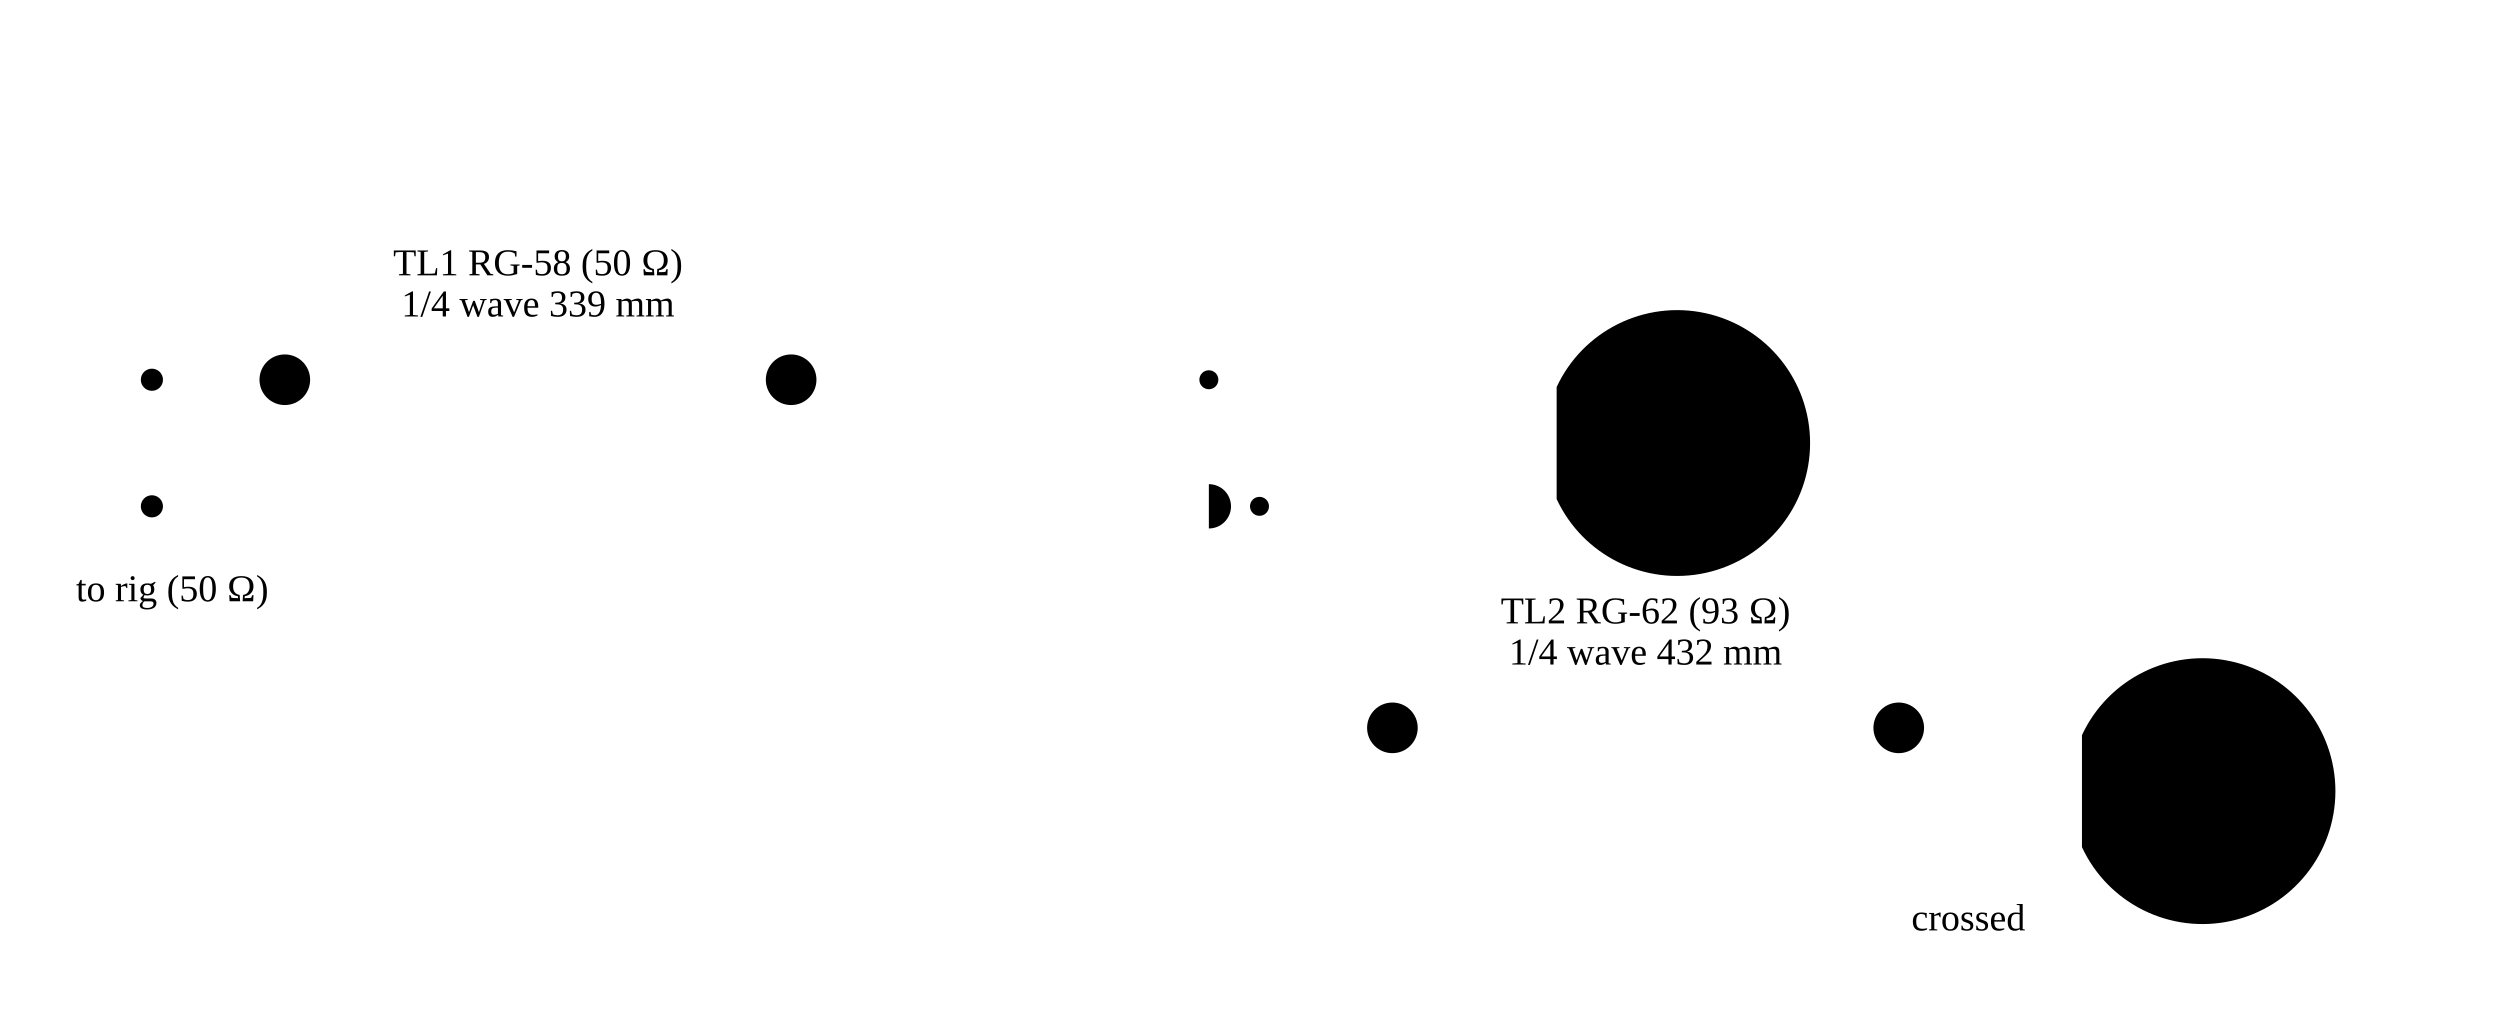
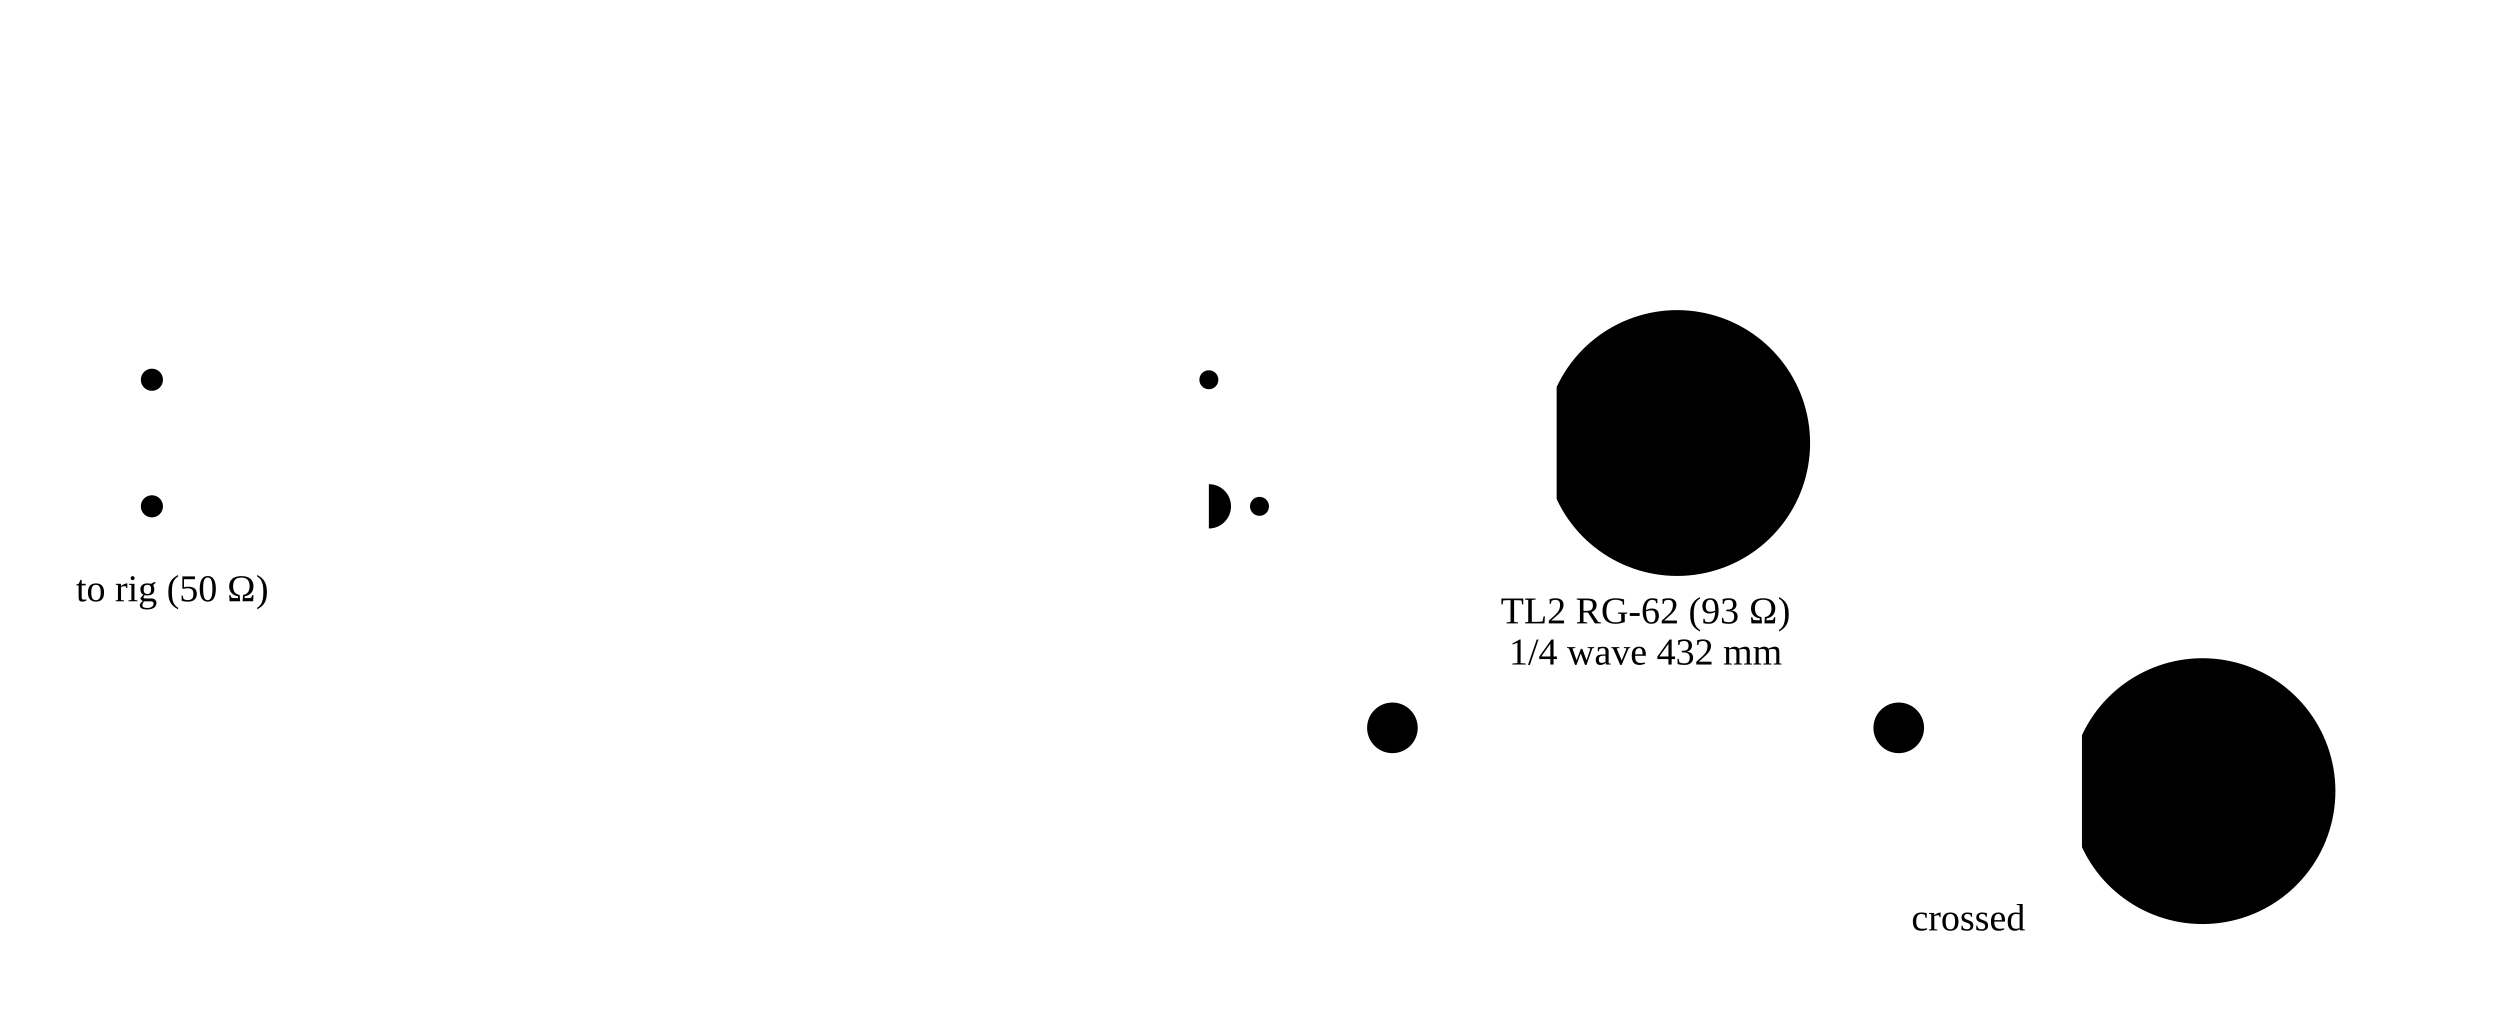
<svg class="sch" viewBox="0 0 790 320" role="img" aria-label="Feed and match schematic">
  <text x="24" y="190" text-anchor="start">to rig (50 Ω)</text>
  <circle cx="48.0" cy="120.0" r="3.5" />
  <circle cx="48.0" cy="160.0" r="3.5" />
-   <line x1="51.5" y1="120.0" x2="280.0" y2="120.0" />
-   <line x1="280.0" y1="120.0" x2="336.0" y2="120.0" />
-   <line x1="336.0" y1="120.0" x2="470.0" y2="120.0" />
-   <line x1="51.5" y1="160.0" x2="90.0" y2="160.0" />
-   <line x1="250.0" y1="160.0" x2="470.0" y2="160.0" />
-   <line x1="90.0" y1="112.0" x2="250.0" y2="112.0" />
-   <line x1="90.0" y1="128.0" x2="250.0" y2="128.0" />
-   <circle cx="90.0" cy="120.0" r="8.0" />
-   <circle cx="250.0" cy="120.0" r="8.0" />
-   <line x1="90.0" y1="128.0" x2="90.0" y2="160.0" />
-   <line x1="250.0" y1="128.0" x2="250.0" y2="160.0" />
-   <text x="170" y="87" text-anchor="middle">TL1  RG-58 (50 Ω)</text>
-   <text x="170" y="100" text-anchor="middle">1/4 wave  339 mm</text>
+   <line x1="51.5" y1="120.0" x2="470.0" y2="120.0" />
+   <line x1="51.5" y1="160.0" x2="470.0" y2="160.0" />
  <circle class="dot" cx="382.0" cy="120.0" r="3.0" />
  <circle class="dot" cx="398.0" cy="160.0" r="3.0" />
  <path d="M382.0,120.0 V153.0 A7.0,7.0 0 0 1 382.0,167.0 V230.0" />
  <line x1="398.0" y1="160.0" x2="398.0" y2="270.0" />
  <line x1="470.0" y1="120.0" x2="491.9" y2="122.3" />
  <line x1="470.0" y1="160.0" x2="491.9" y2="157.7" />
  <path d="M491.9,122.3 A42.0,42.0 0 1 1 491.9,157.7" />
  <text x="530" y="144" text-anchor="middle">LOOP A</text>
  <line x1="382.0" y1="230.0" x2="610.0" y2="230.0" />
  <line x1="398.0" y1="270.0" x2="440.0" y2="270.0" />
  <line x1="600.0" y1="270.0" x2="610.0" y2="270.0" />
  <line x1="440.0" y1="222.0" x2="600.0" y2="222.0" />
  <line x1="440.0" y1="238.0" x2="600.0" y2="238.0" />
  <circle cx="440.0" cy="230.0" r="8.0" />
  <circle cx="600.0" cy="230.0" r="8.0" />
  <line x1="440.0" y1="238.0" x2="440.0" y2="270.0" />
  <line x1="600.0" y1="238.0" x2="600.0" y2="270.0" />
  <text x="520" y="197" text-anchor="middle">TL2  RG-62 (93 Ω)</text>
  <text x="520" y="210" text-anchor="middle">1/4 wave  432 mm</text>
  <line x1="610.0" y1="230.0" x2="634.0" y2="270.0" />
  <line x1="610.0" y1="270.0" x2="634.0" y2="230.0" />
  <text x="622" y="294" text-anchor="middle">crossed</text>
  <line x1="634.0" y1="230.0" x2="657.9" y2="232.3" />
  <line x1="634.0" y1="270.0" x2="657.9" y2="267.7" />
  <path d="M657.9,232.3 A42.0,42.0 0 1 1 657.9,267.7" />
  <text x="696" y="254" text-anchor="middle">LOOP B</text>
</svg>
